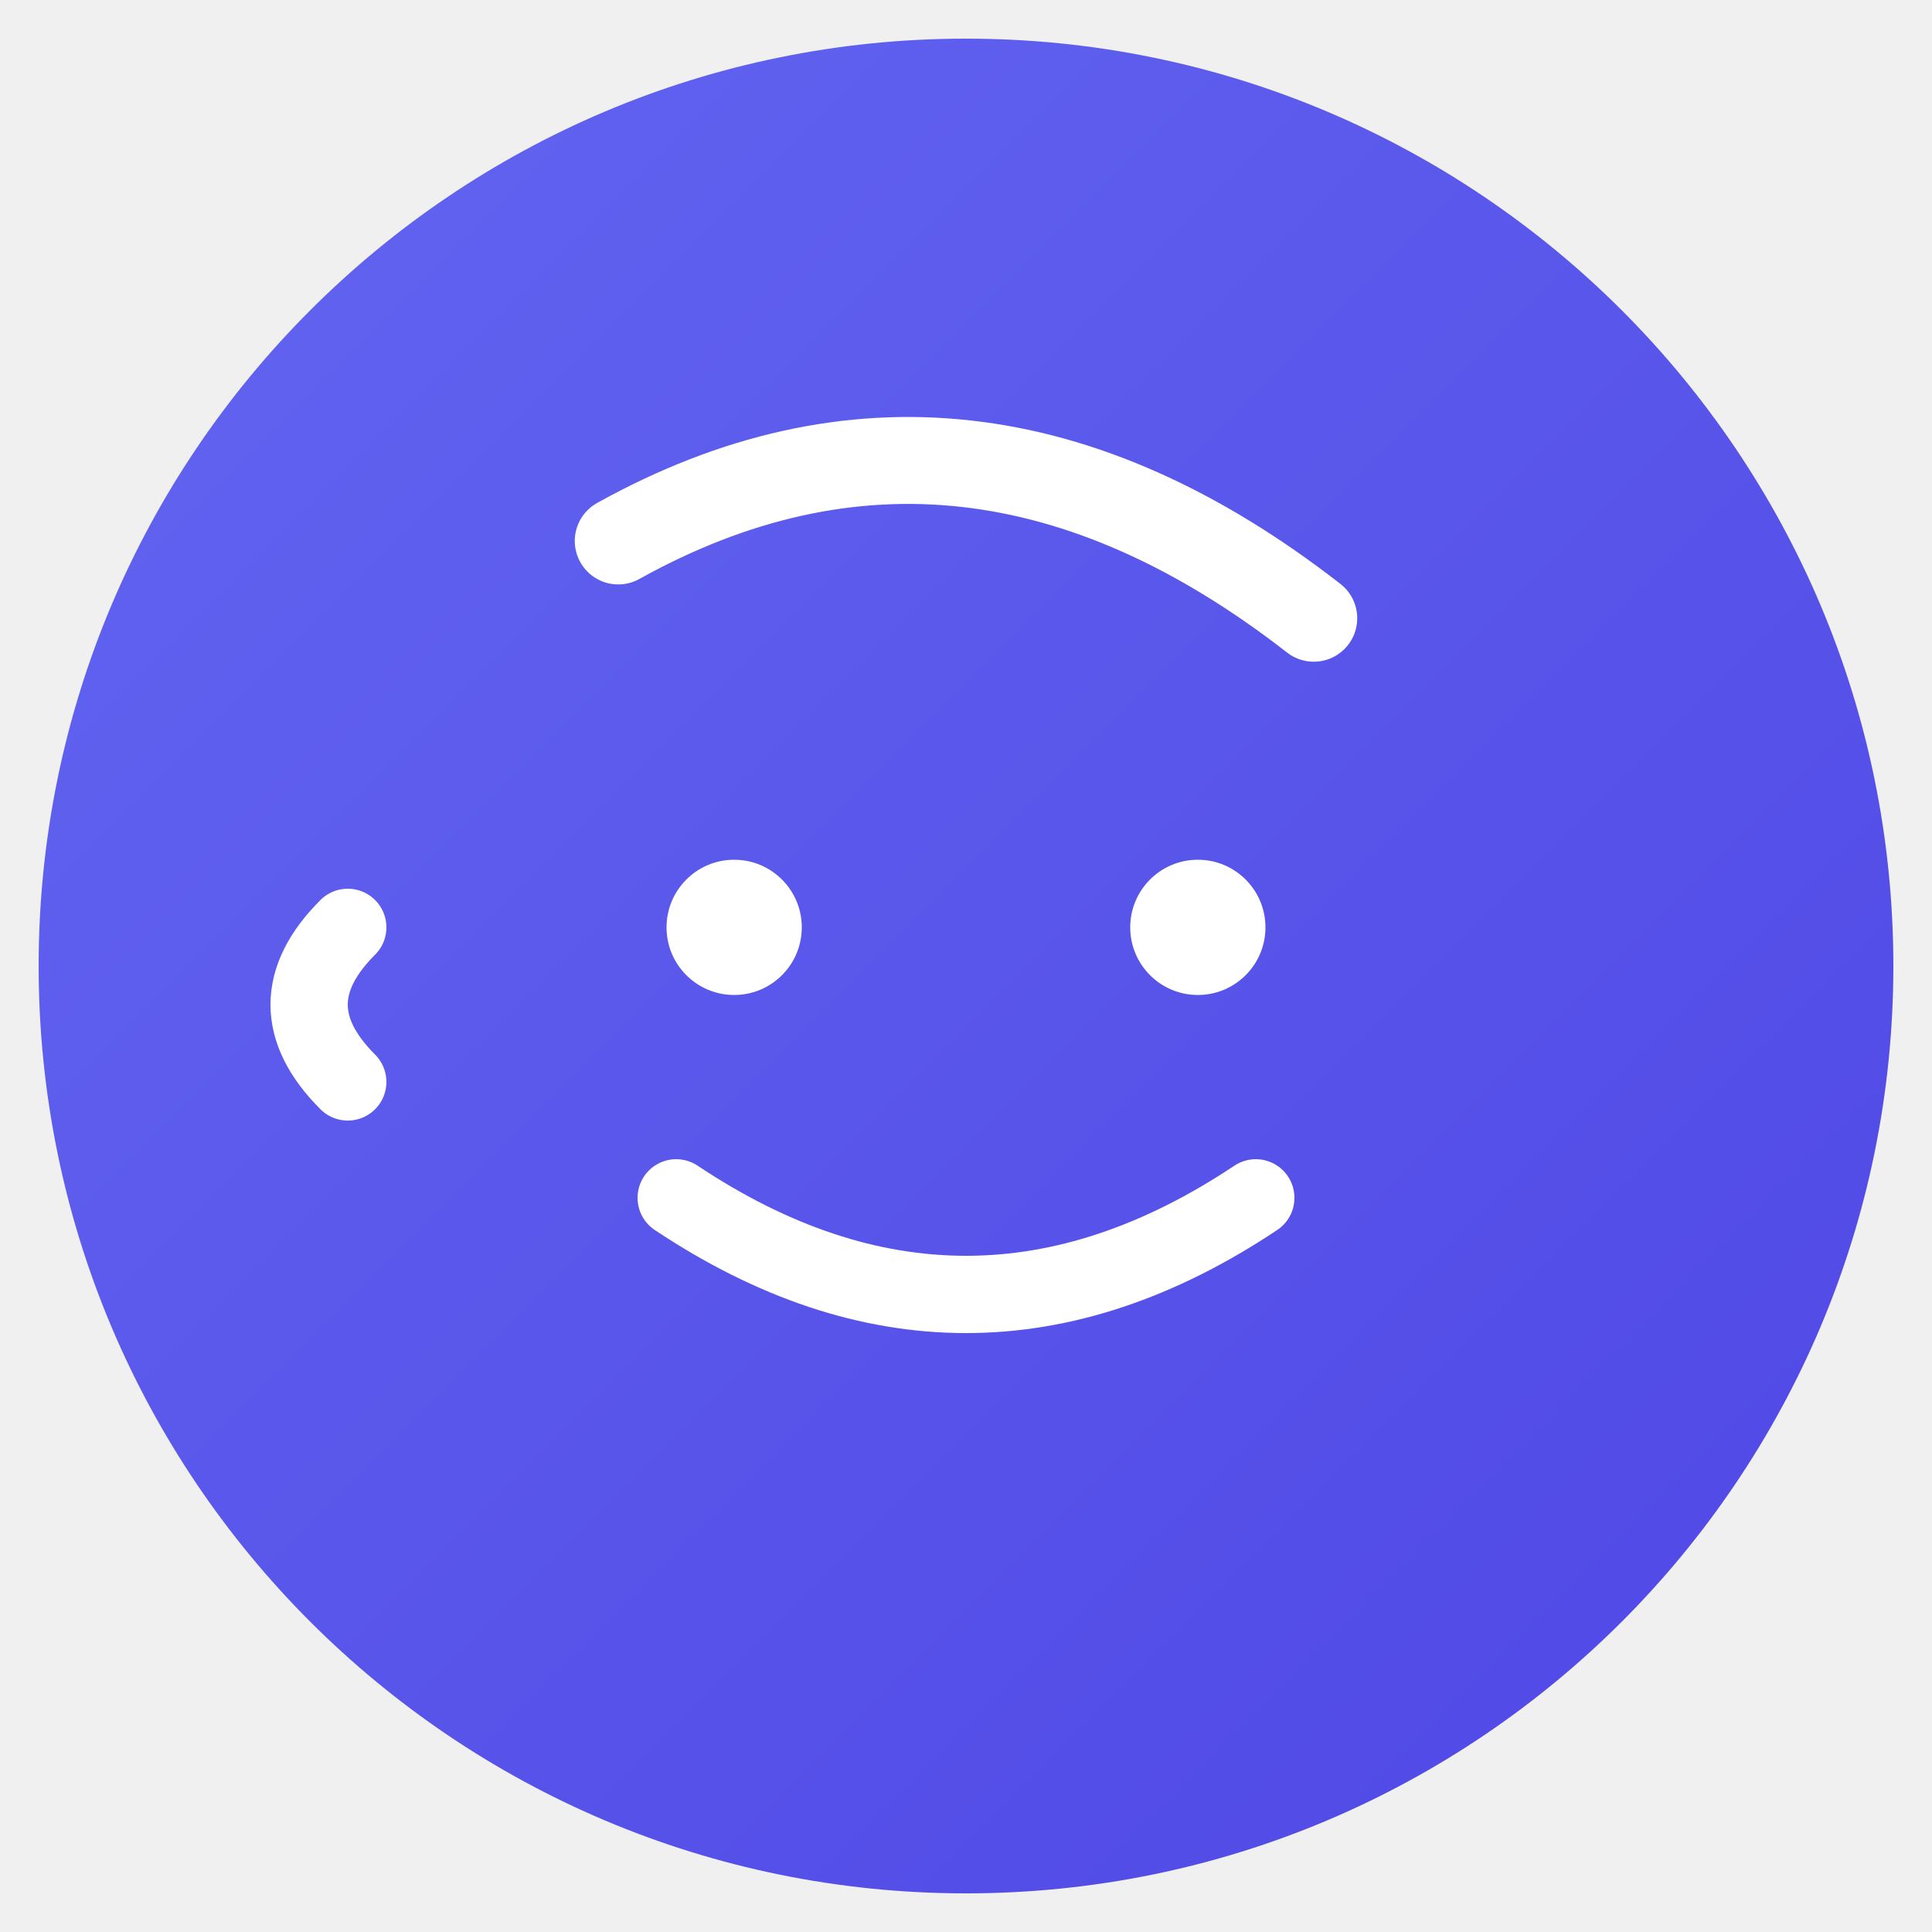
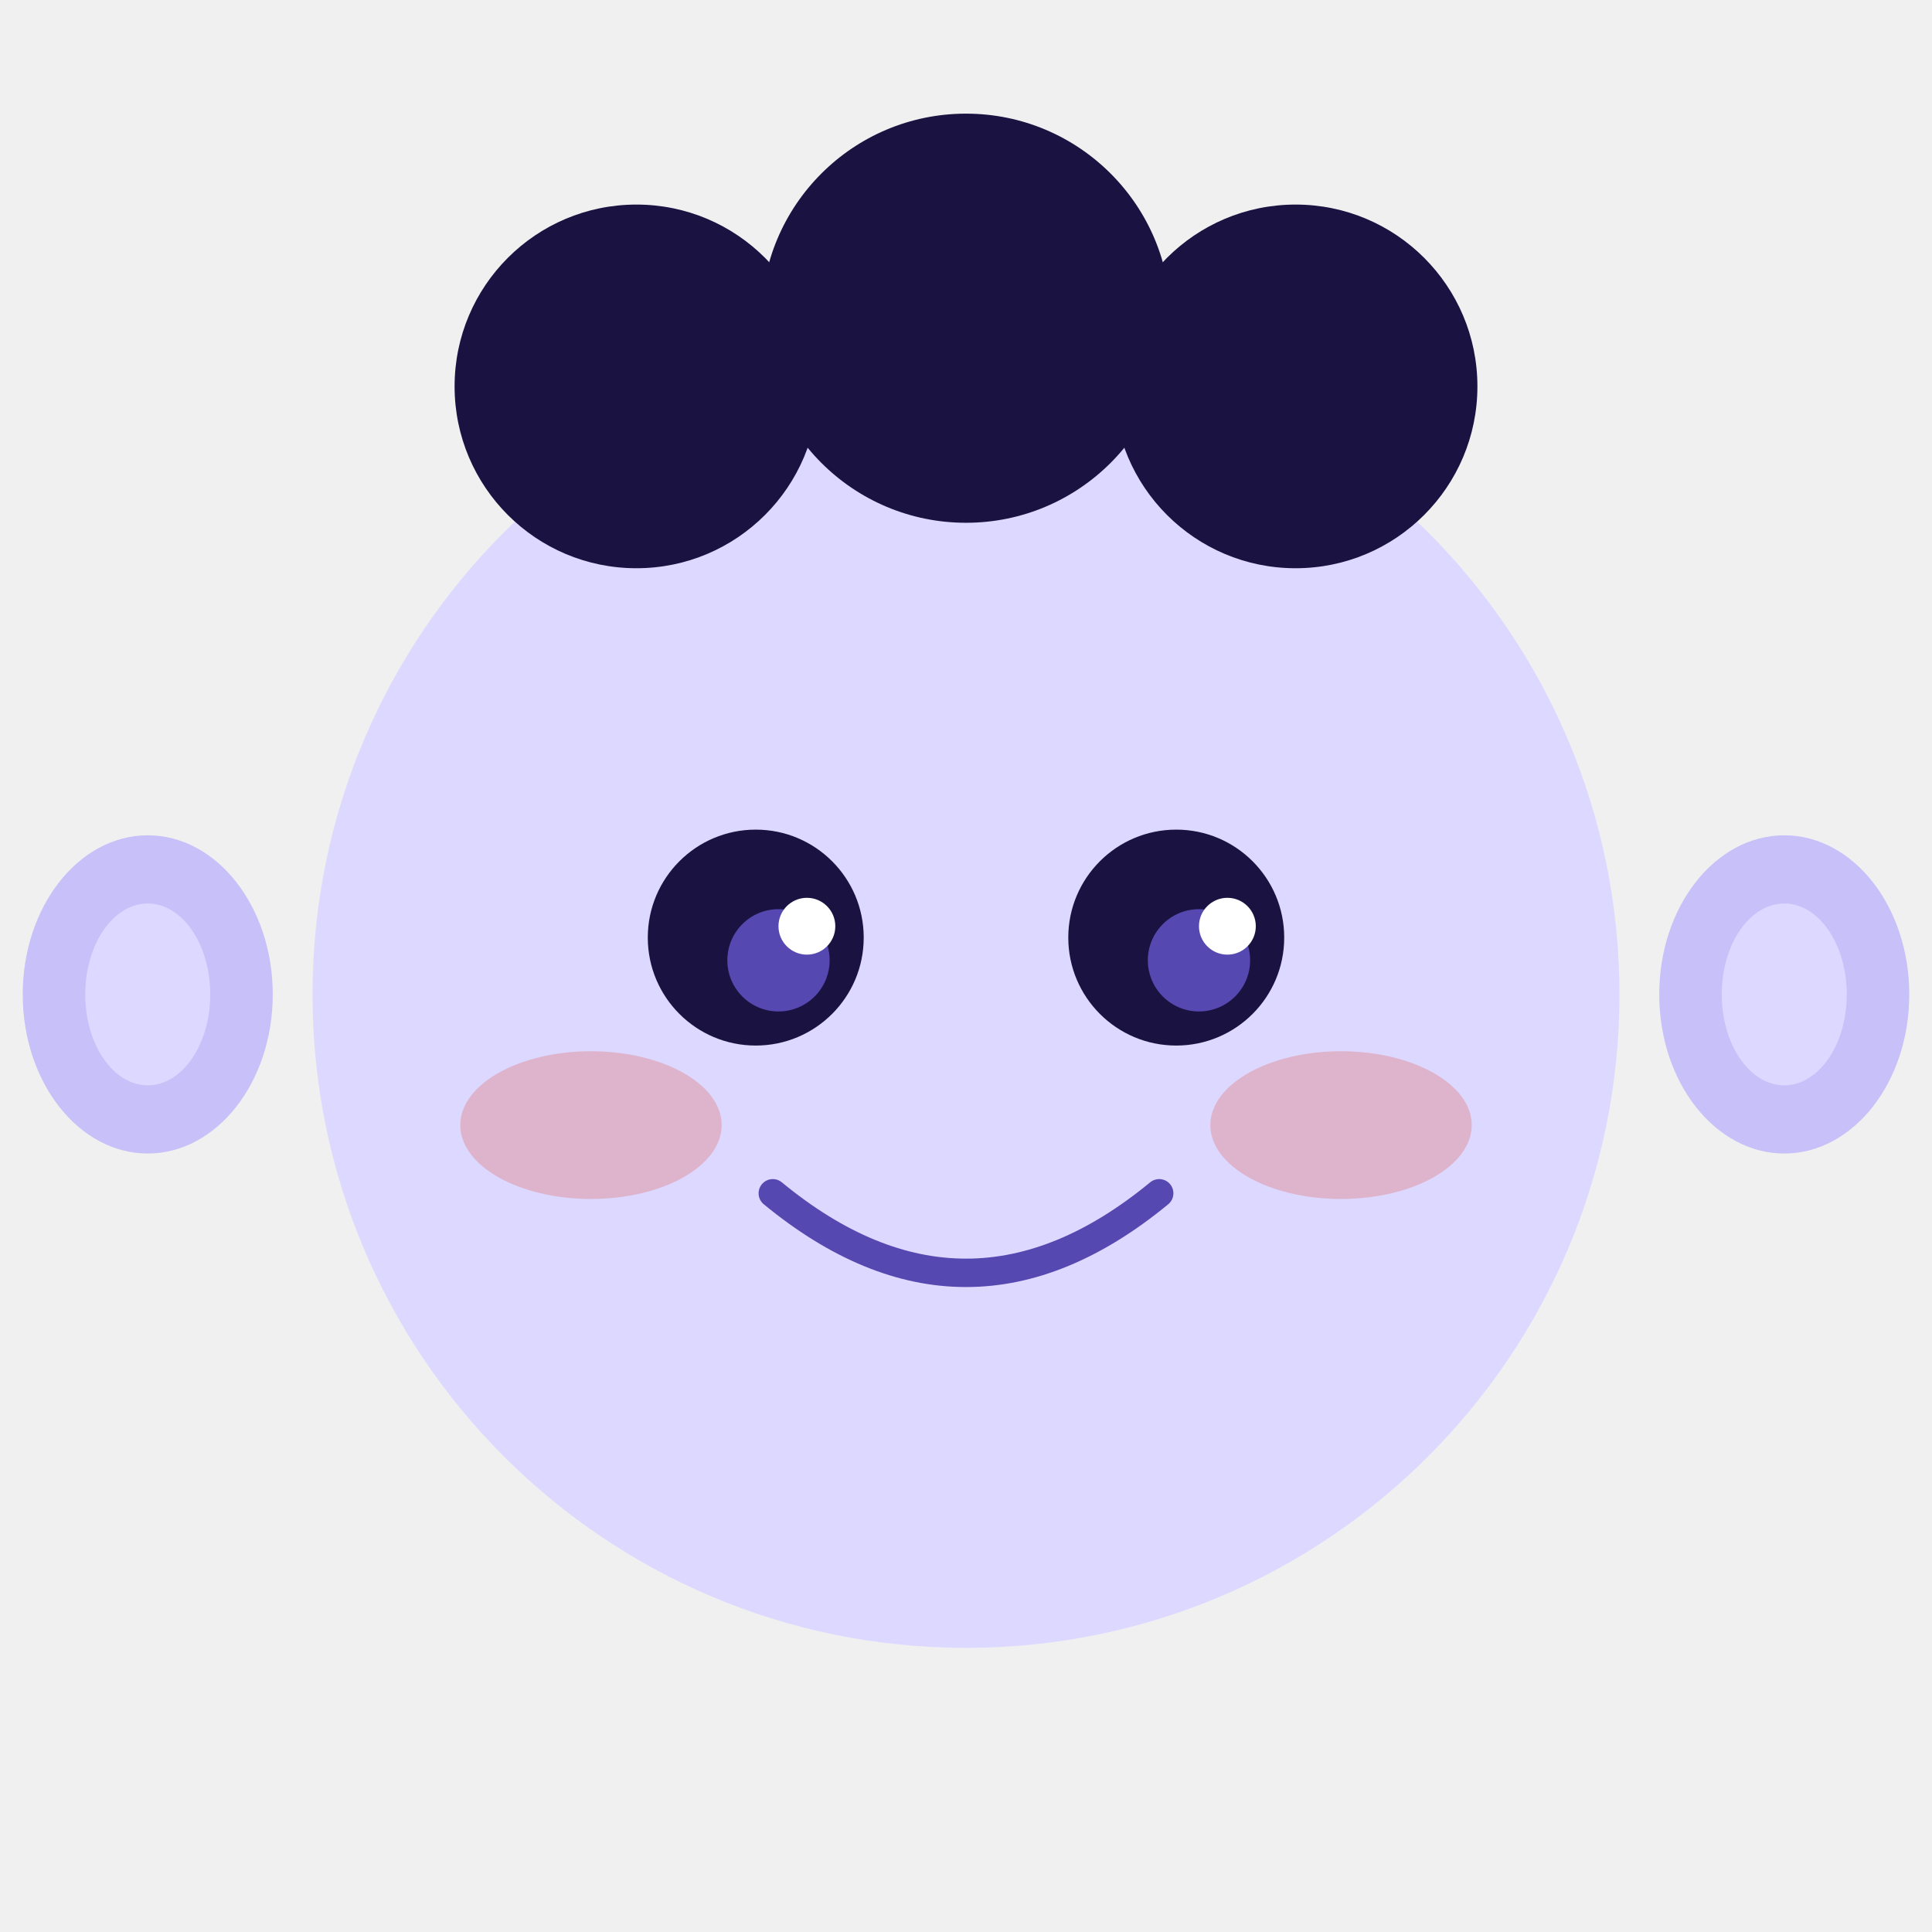
- <svg xmlns="http://www.w3.org/2000/svg" viewBox="0 0 100 100">
-   <defs>
-     <linearGradient id="bgGradient" x1="0%" y1="0%" x2="100%" y2="100%">
-       <stop offset="0%" style="stop-color:#6366f1;stop-opacity:1" />
-       <stop offset="100%" style="stop-color:#4f46e5;stop-opacity:1" />
-     </linearGradient>
-   </defs>
-   <circle cx="50" cy="50" r="48" fill="url(#bgGradient)" />
-   <path d="M 32 28 Q 50 18, 68 32" fill="none" stroke="white" stroke-width="4.5" stroke-linecap="round" />
-   <path d="M 18 48 Q 14 52, 18 56" fill="none" stroke="white" stroke-width="4" stroke-linecap="round" />
-   <circle cx="38" cy="48" r="3.5" fill="white" />
-   <circle cx="62" cy="48" r="3.5" fill="white" />
-   <path d="M 35 62 Q 50 72, 65 62" fill="none" stroke="white" stroke-width="4" stroke-linecap="round" />
+ <svg xmlns="http://www.w3.org/2000/svg" width="400" height="400" viewBox="170 70 340 280">
+   <style>
+     .face  { fill: #ddd8ff; }
+     .eye   { fill: #1a1240; }
+     .pupil { fill: #5548b0; }
+     .cheek { fill: #e07070; opacity: 0.35; }
+     .smile { stroke: #5548b0; fill: none; }
+     .hair  { fill: #1a1240; }
+     .ear   { fill: #c8c0f8; }
+   </style>
+   <ellipse cx="196" cy="215" rx="22" ry="28" class="ear" />
+   <ellipse cx="484" cy="215" rx="22" ry="28" class="ear" />
+   <ellipse cx="196" cy="215" rx="11" ry="16" class="face" />
+   <ellipse cx="484" cy="215" rx="11" ry="16" class="face" />
+   <circle cx="340" cy="215" r="115" class="face" />
+   <circle cx="282" cy="108" r="32" class="hair" />
+   <circle cx="340" cy="96" r="36" class="hair" />
+   <circle cx="398" cy="108" r="32" class="hair" />
+   <circle cx="303" cy="205" r="19" class="eye" />
+   <circle cx="377" cy="205" r="19" class="eye" />
+   <circle cx="307" cy="209" r="9" class="pupil" />
+   <circle cx="381" cy="209" r="9" class="pupil" />
+   <circle cx="312" cy="203" r="5" fill="white" />
+   <circle cx="386" cy="203" r="5" fill="white" />
+   <ellipse cx="274" cy="238" rx="23" ry="13" class="cheek" />
+   <ellipse cx="406" cy="238" rx="23" ry="13" class="cheek" />
+   <path d="M306 250 Q340 278 374 250" class="smile" stroke-width="5" stroke-linecap="round" />
</svg>
